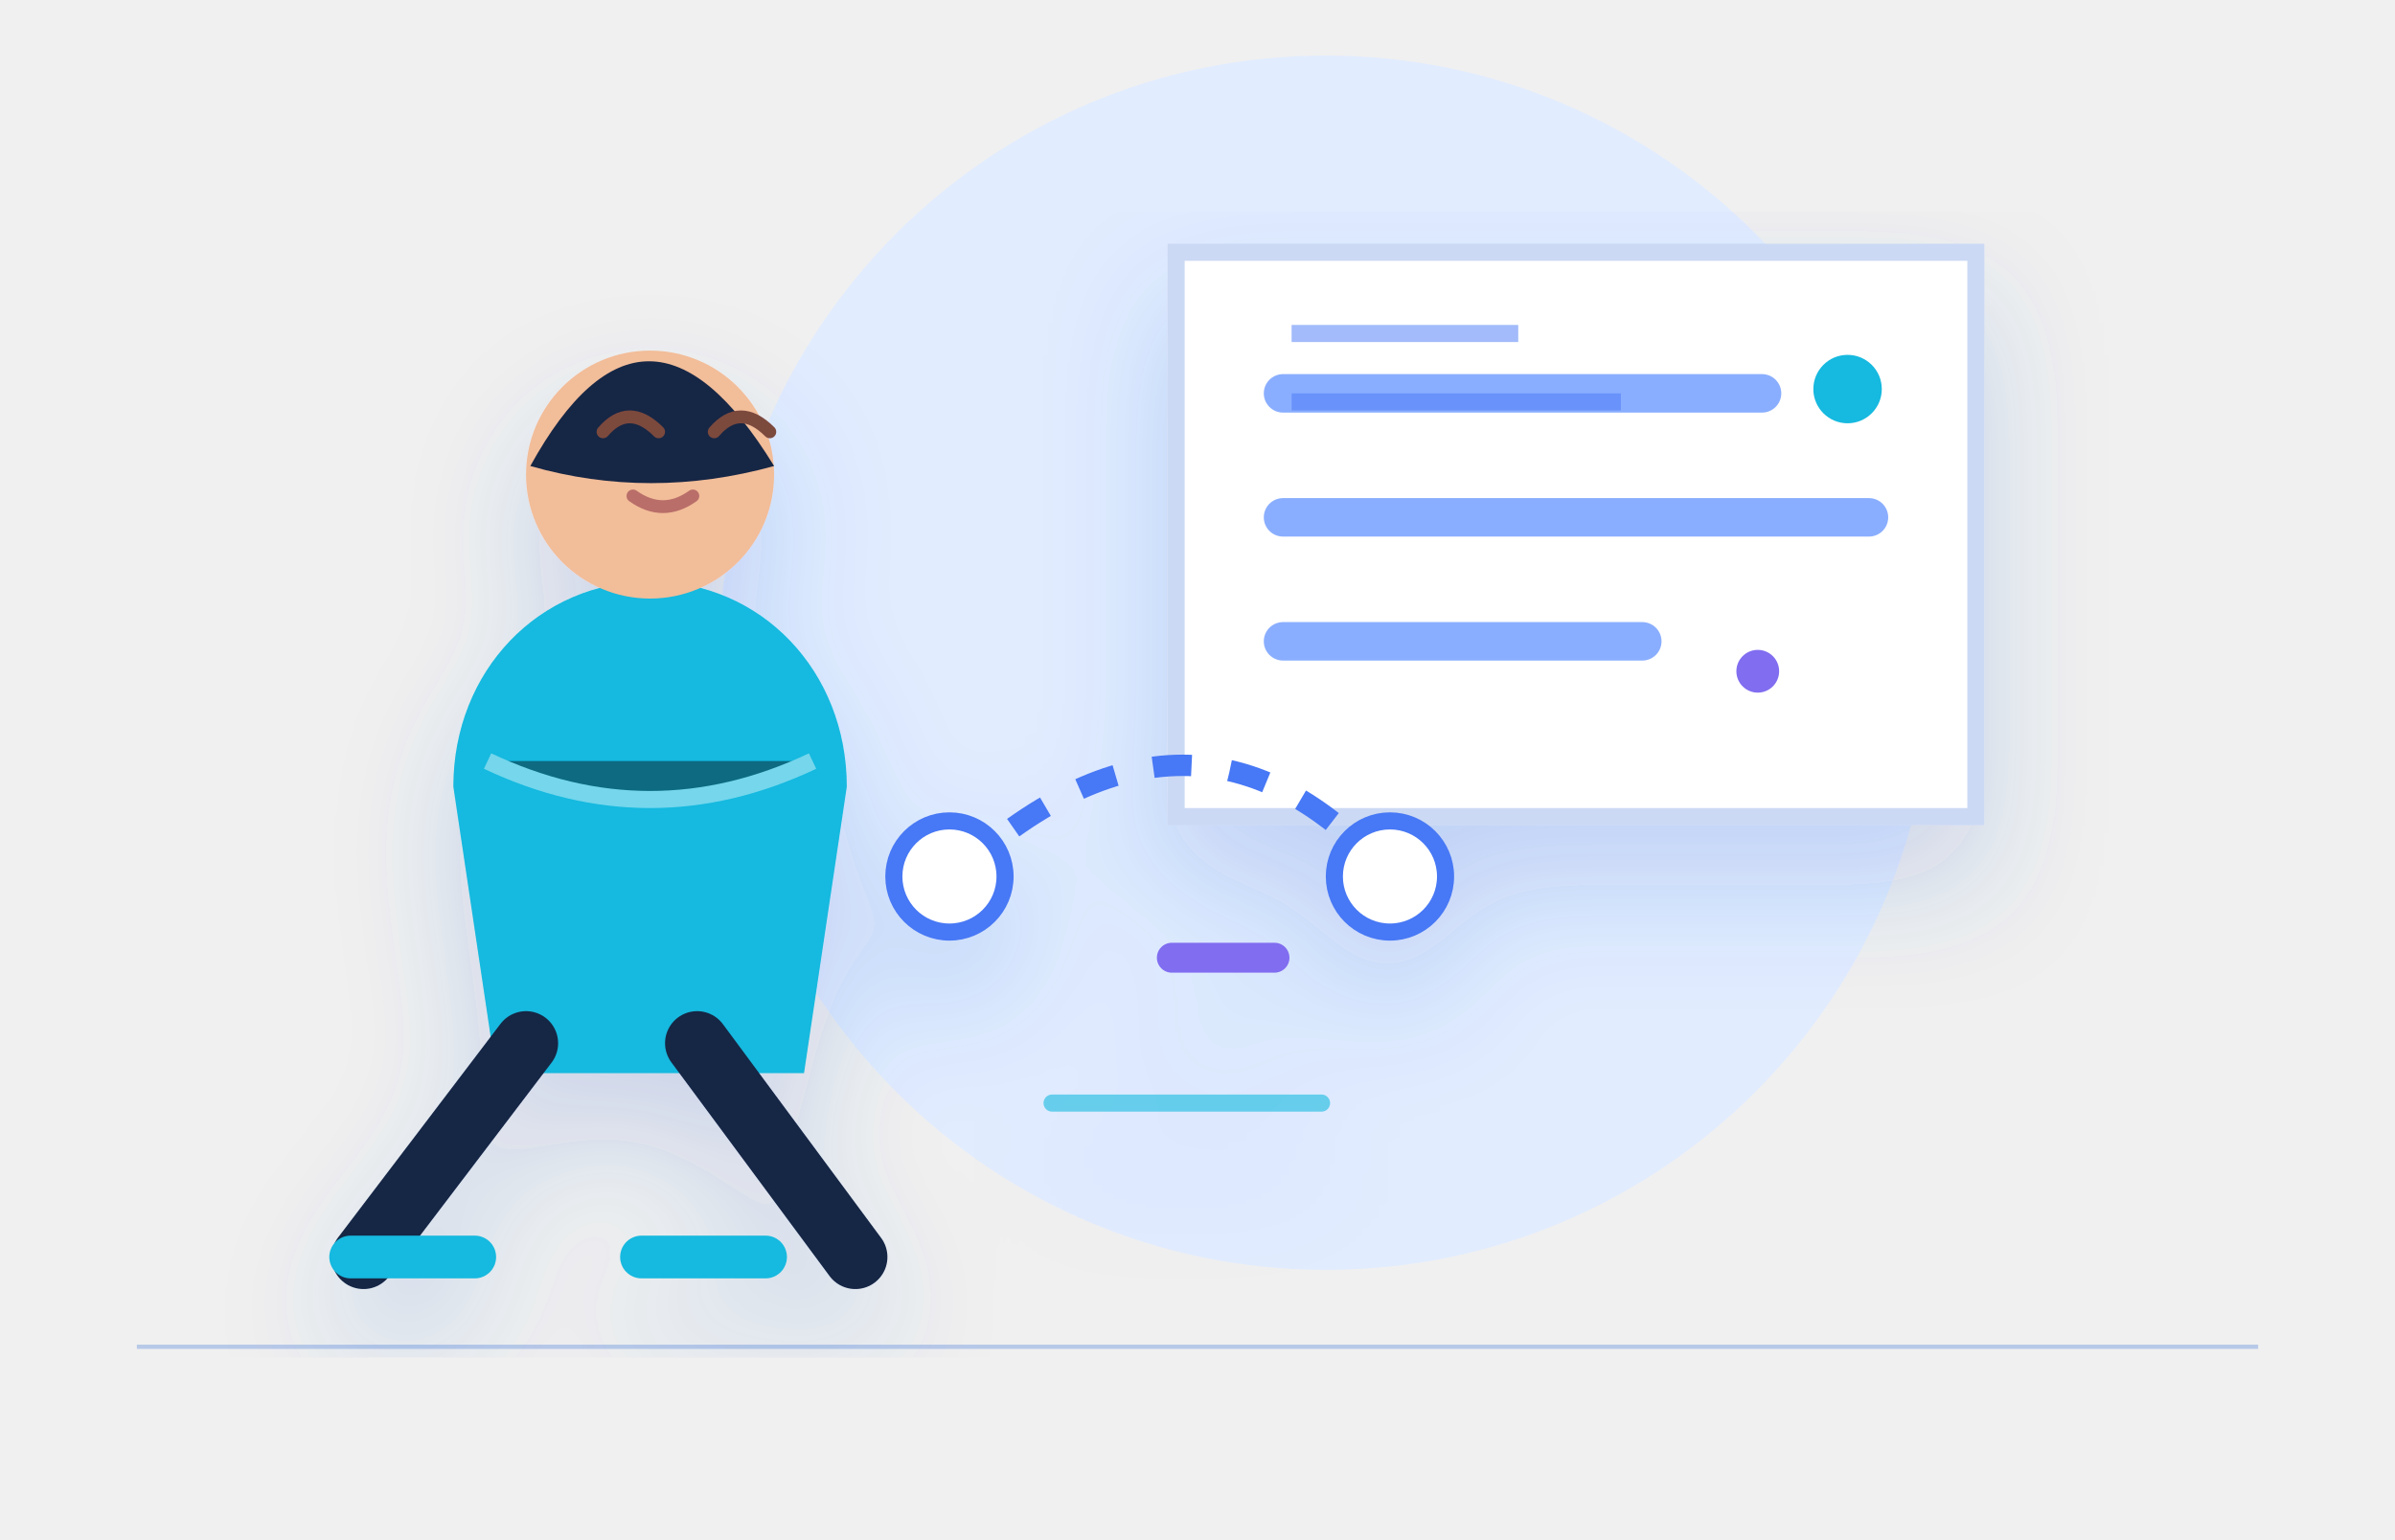
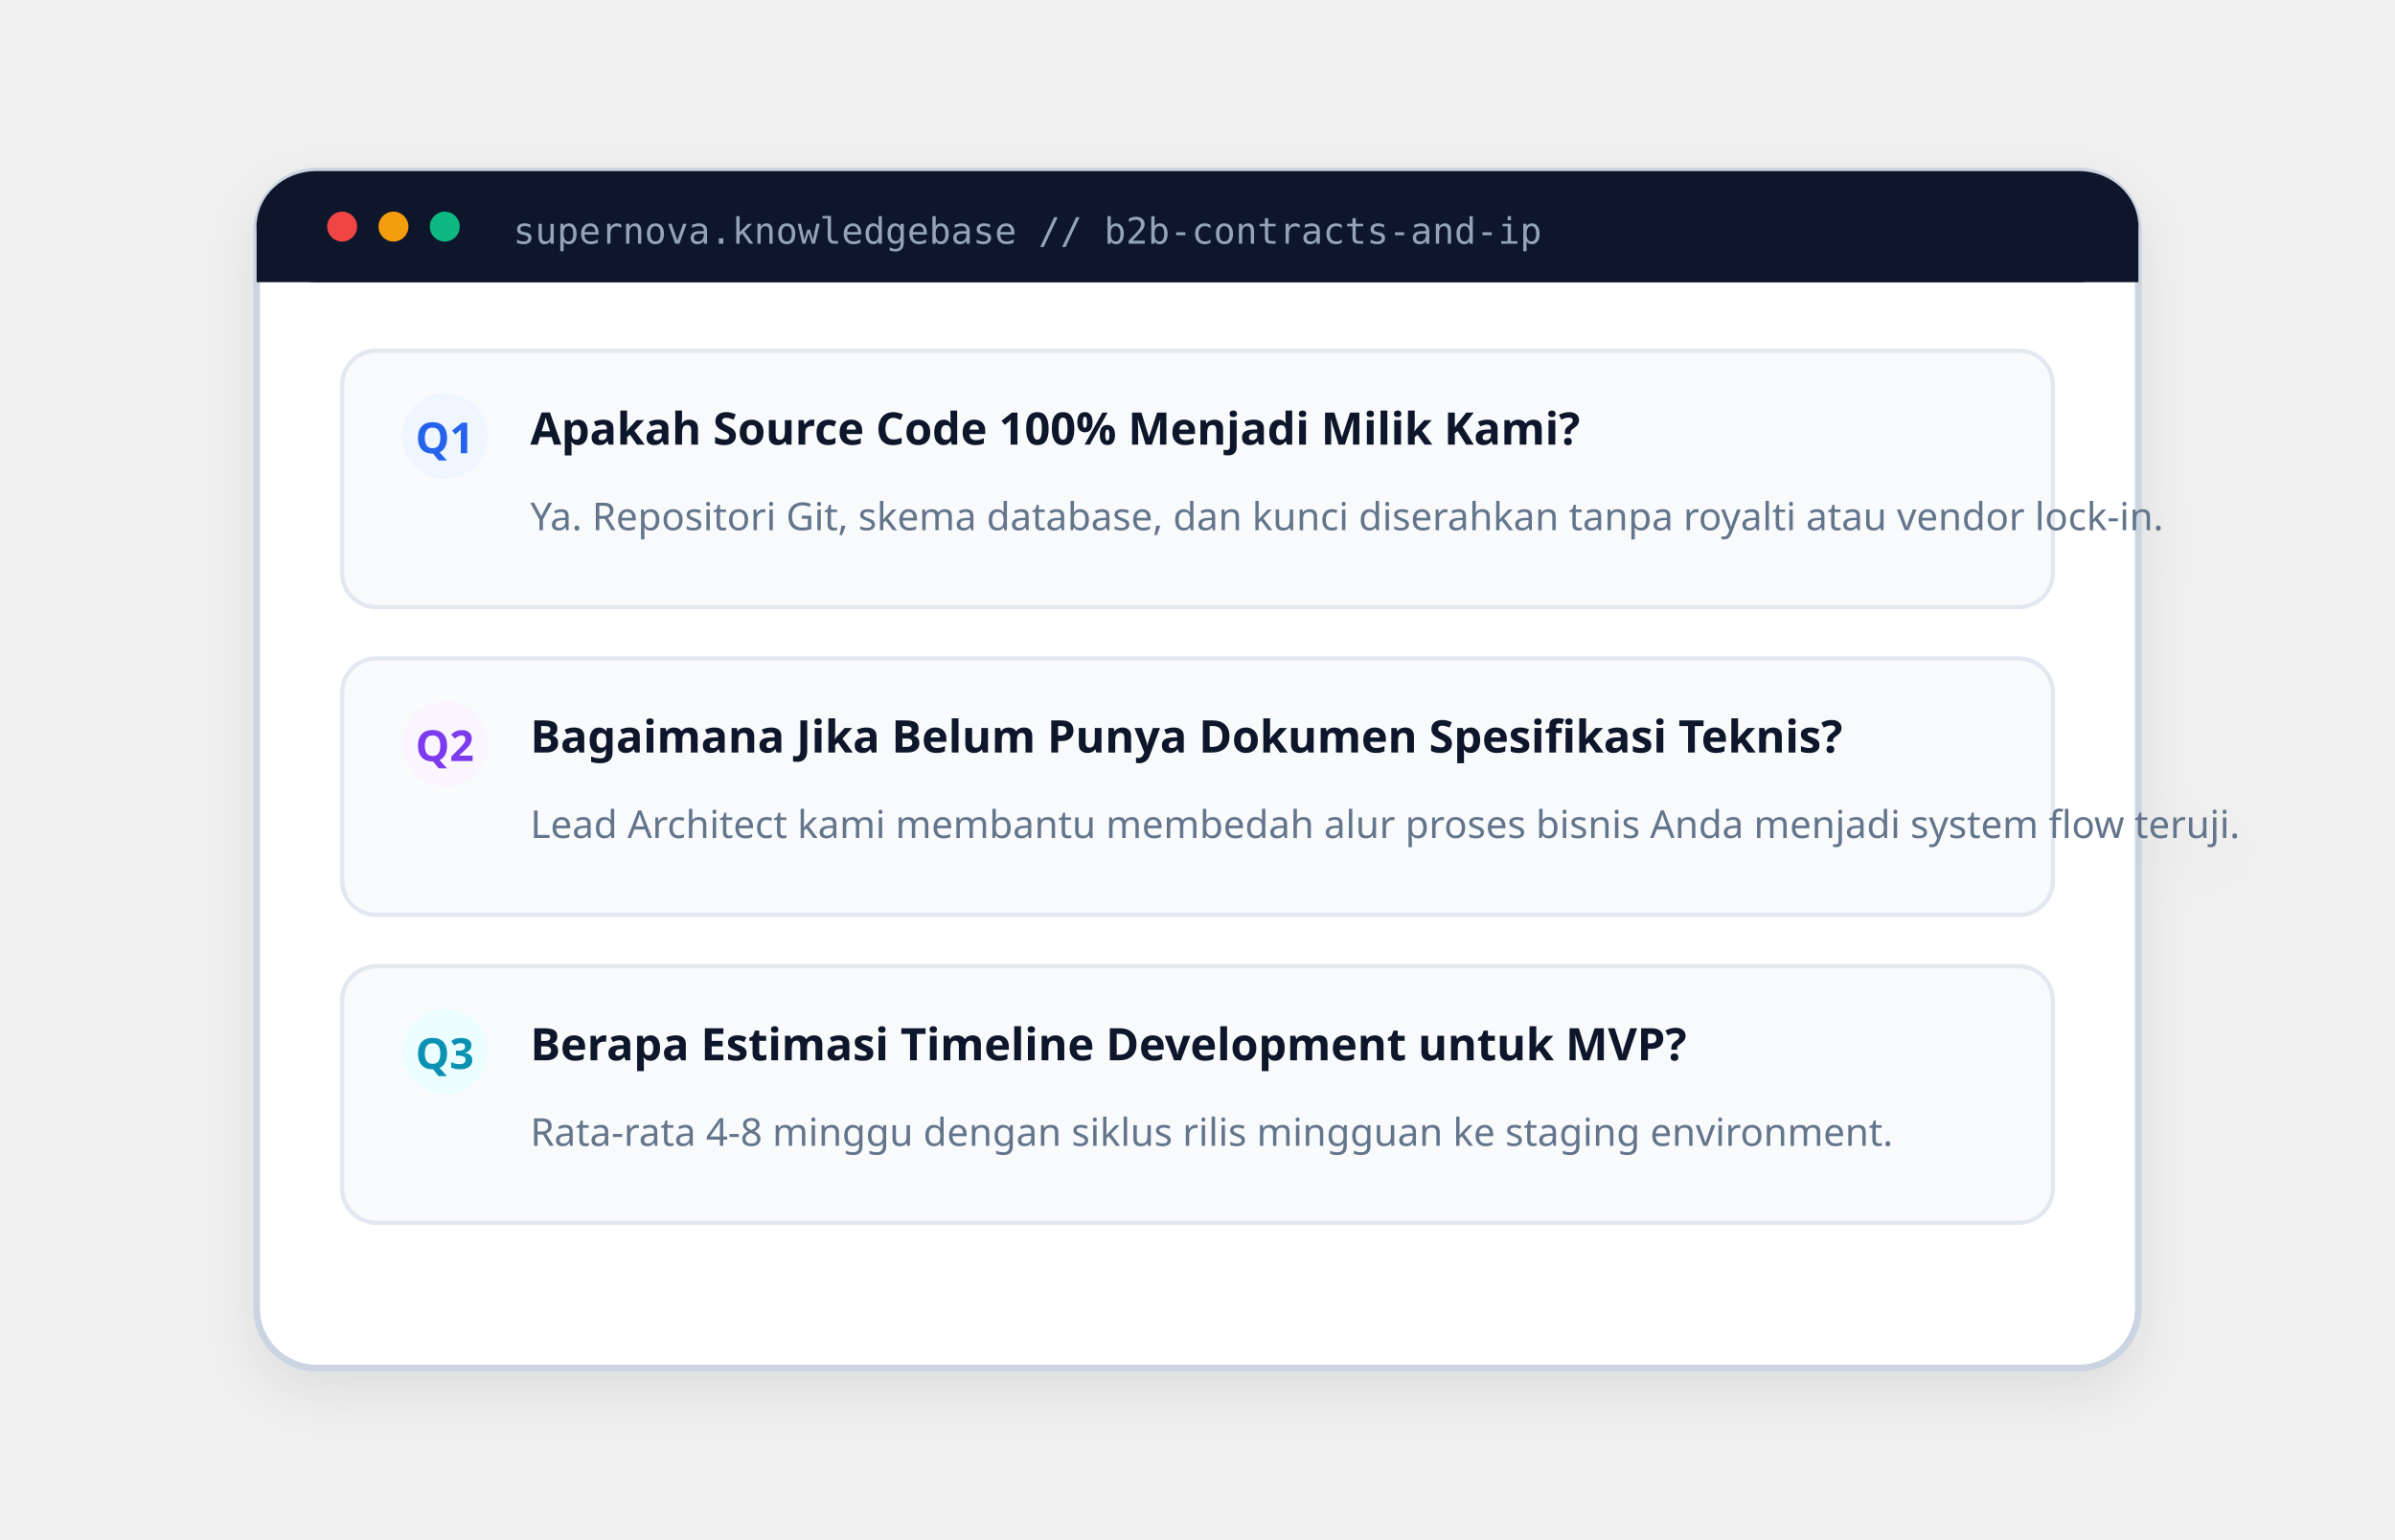
- <svg xmlns="http://www.w3.org/2000/svg" viewBox="0 0 560 360" role="img" aria-labelledby="t d">
+ <svg xmlns="http://www.w3.org/2000/svg" viewBox="0 0 560 360" role="img" aria-labelledby="faqTitle" preserveAspectRatio="xMidYMid meet">
  <defs>
-     <linearGradient id="g" x1="70" y1="50" x2="480" y2="320">
-       <stop stop-color="#12b9df" />
-       <stop offset="1" stop-color="#806df0" />
-     </linearGradient>
-     <filter id="s">
-       <feDropShadow dx="0" dy="14" stdDeviation="14" flood-color="#345ad0" flood-opacity=".18" />
+     <filter id="faqShadow" x="-10%" y="-10%" width="120%" height="120%">
+       <feDropShadow dx="0" dy="5" stdDeviation="6" flood-color="#0f172a" flood-opacity="0.08" />
    </filter>
  </defs>
-   <circle cx="310" cy="155" r="142" fill="#e1ecff" />
-   <path d="M32 315h496" stroke="#b8c9e8" />
-   <g filter="url(#s)">
-     <path d="M275 59h187v132H275z" fill="#fff" stroke="#cbd9f4" stroke-width="4" />
-     <path d="M300 92h112M300 121h137M300 150h84" stroke="#8aaeff" stroke-width="9" stroke-linecap="round" />
-     <circle cx="432" cy="91" r="8" fill="#12b9df" />
-     <path d="M106 184c0-27 20-48 46-48s46 21 46 48l-10 67h-72z" fill="url(#g)" />
-     <circle cx="152" cy="111" r="29" fill="#f2bd99" />
-     <path d="M124 109q27-49 57 0-29 8-57 0Z" fill="#172744" />
-     <path d="m123 244-38 50m78-50 37 50" stroke="#172744" stroke-width="15" stroke-linecap="round" />
-     <path d="M82 294h29m39 0h29" stroke="#12b9df" stroke-width="10" stroke-linecap="round" />
-     <path d="M223 205q56-52 102 0" stroke="#4778f5" stroke-width="5" stroke-dasharray="9 9" fill="none" />
-     <circle cx="222" cy="205" r="13" fill="#fff" stroke="#4778f5" stroke-width="4" />
-     <circle cx="325" cy="205" r="13" fill="#fff" stroke="#4778f5" stroke-width="4" />
-     <path d="M274 224h24" stroke="#806df0" stroke-width="7" stroke-linecap="round" />
-     <path d="M141 101q6-7 13 0m13 0q6-7 13 0" stroke="#7b493e" stroke-width="3" fill="none" stroke-linecap="round" />
-     <path d="M148 116q7 5 14 0" stroke="#b96e69" stroke-width="3" fill="none" stroke-linecap="round" />
-     <path d="M114 178q38 18 76 0" stroke="#fff" stroke-width="4" opacity=".42" />
-     <path d="M302 78h53m-53 16h77" stroke="#4778f5" stroke-width="4" opacity=".5" />
-     <circle cx="411" cy="157" r="5" fill="#806df0" />
-     <path d="M246 258h63" stroke="#12b9df" stroke-width="4" stroke-linecap="round" opacity=".6" />
+   <g transform="translate(60, 40)" filter="url(#faqShadow)">
+     <rect width="440" height="280" rx="14" fill="#ffffff" stroke="#cbd5e1" stroke-width="1.6" />
+     <rect width="440" height="26" rx="14" fill="#0f172a" />
+     <rect y="12" width="440" height="14" fill="#0f172a" />
+     <circle cx="20" cy="13" r="3.5" fill="#ef4444" />
+     <circle cx="32" cy="13" r="3.5" fill="#f59e0b" />
+     <circle cx="44" cy="13" r="3.5" fill="#10b981" />
+     <text x="60" y="17" font-family="ui-monospace, monospace" font-size="8.5" fill="#94a3b8">supernova.knowledgebase // b2b-contracts-and-ip</text>
+     <g transform="translate(20, 42)">
+       <rect width="400" height="60" rx="8" fill="#f8fafc" stroke="#e2e8f0" />
+       <circle cx="24" cy="20" r="10" fill="#eff6ff" />
+       <text x="24" y="24" text-anchor="middle" font-family="system-ui, sans-serif" font-size="10" font-weight="bold" fill="#2563eb">Q1</text>
+       <text x="44" y="22" font-family="system-ui, sans-serif" font-size="10.5" font-weight="bold" fill="#0f172a">Apakah Source Code 100% Menjadi Milik Kami?</text>
+       <text x="44" y="42" font-family="system-ui, sans-serif" font-size="9" fill="#64748b">Ya. Repositori Git, skema database, dan kunci diserahkan tanpa royalti atau vendor lock-in.</text>
+       <g transform="translate(0, 72)">
+         <rect width="400" height="60" rx="8" fill="#f8fafc" stroke="#e2e8f0" />
+         <circle cx="24" cy="20" r="10" fill="#faf5ff" />
+         <text x="24" y="24" text-anchor="middle" font-family="system-ui, sans-serif" font-size="10" font-weight="bold" fill="#7c3aed">Q2</text>
+         <text x="44" y="22" font-family="system-ui, sans-serif" font-size="10.5" font-weight="bold" fill="#0f172a">Bagaimana Jika Belum Punya Dokumen Spesifikasi Teknis?</text>
+         <text x="44" y="42" font-family="system-ui, sans-serif" font-size="9" fill="#64748b">Lead Architect kami membantu membedah alur proses bisnis Anda menjadi system flow teruji.</text>
+       </g>
+       <g transform="translate(0, 144)">
+         <rect width="400" height="60" rx="8" fill="#f8fafc" stroke="#e2e8f0" />
+         <circle cx="24" cy="20" r="10" fill="#ecfeff" />
+         <text x="24" y="24" text-anchor="middle" font-family="system-ui, sans-serif" font-size="10" font-weight="bold" fill="#0891b2">Q3</text>
+         <text x="44" y="22" font-family="system-ui, sans-serif" font-size="10.5" font-weight="bold" fill="#0f172a">Berapa Estimasi Timeline Development untuk MVP?</text>
+         <text x="44" y="42" font-family="system-ui, sans-serif" font-size="9" fill="#64748b">Rata-rata 4-8 minggu dengan siklus rilis mingguan ke staging environment.</text>
+       </g>
+     </g>
  </g>
</svg>
